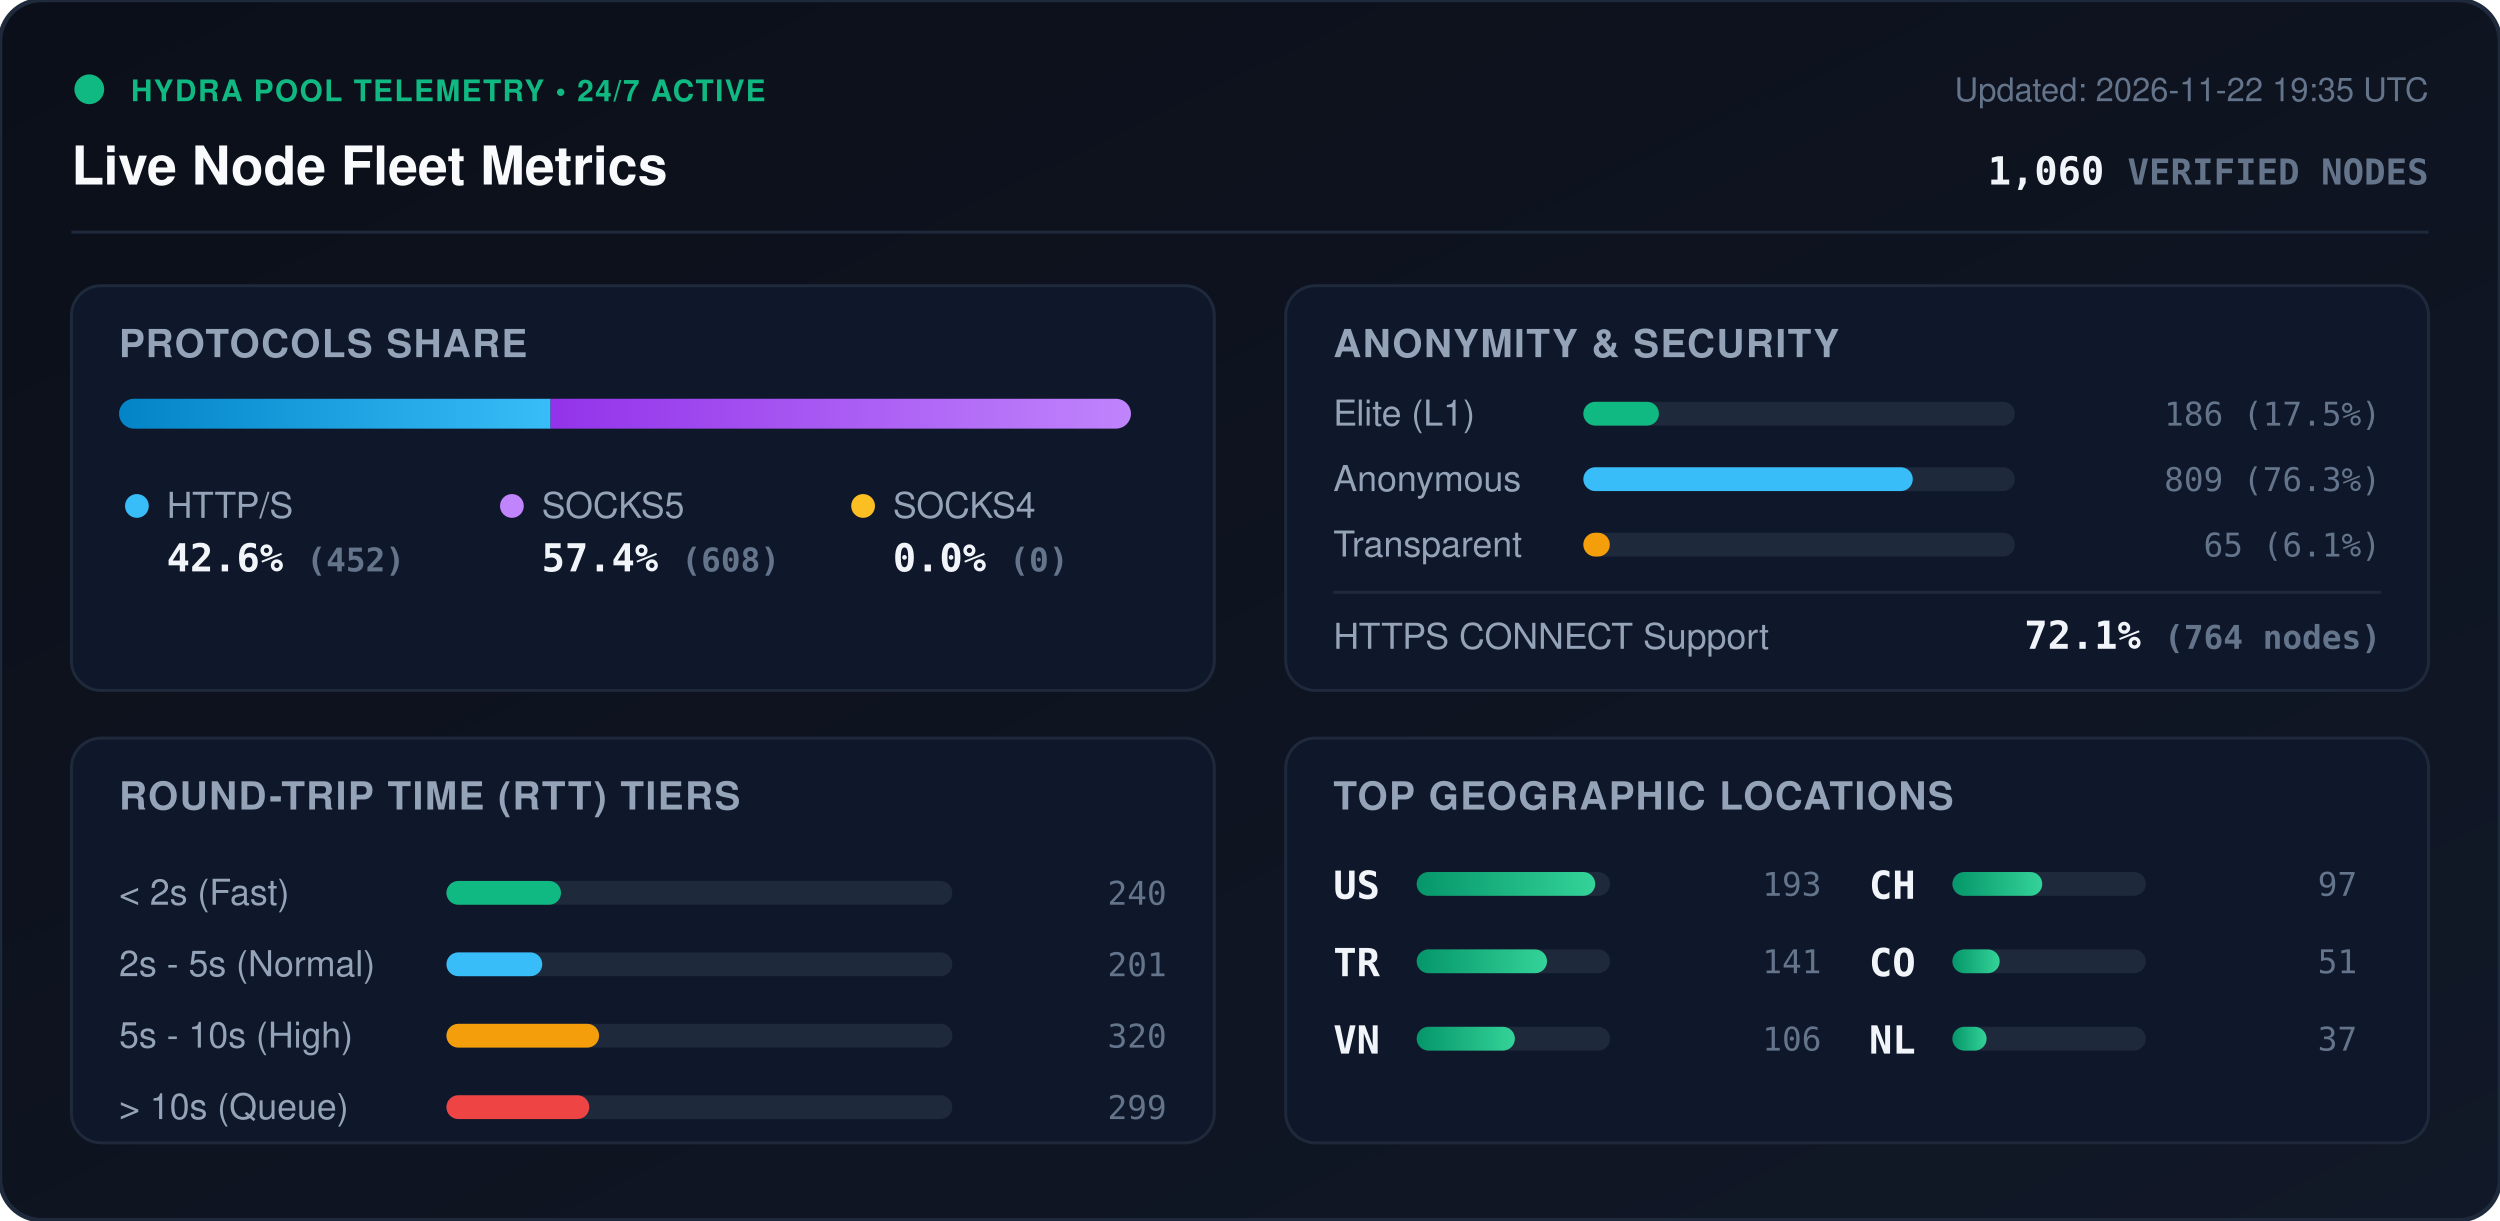
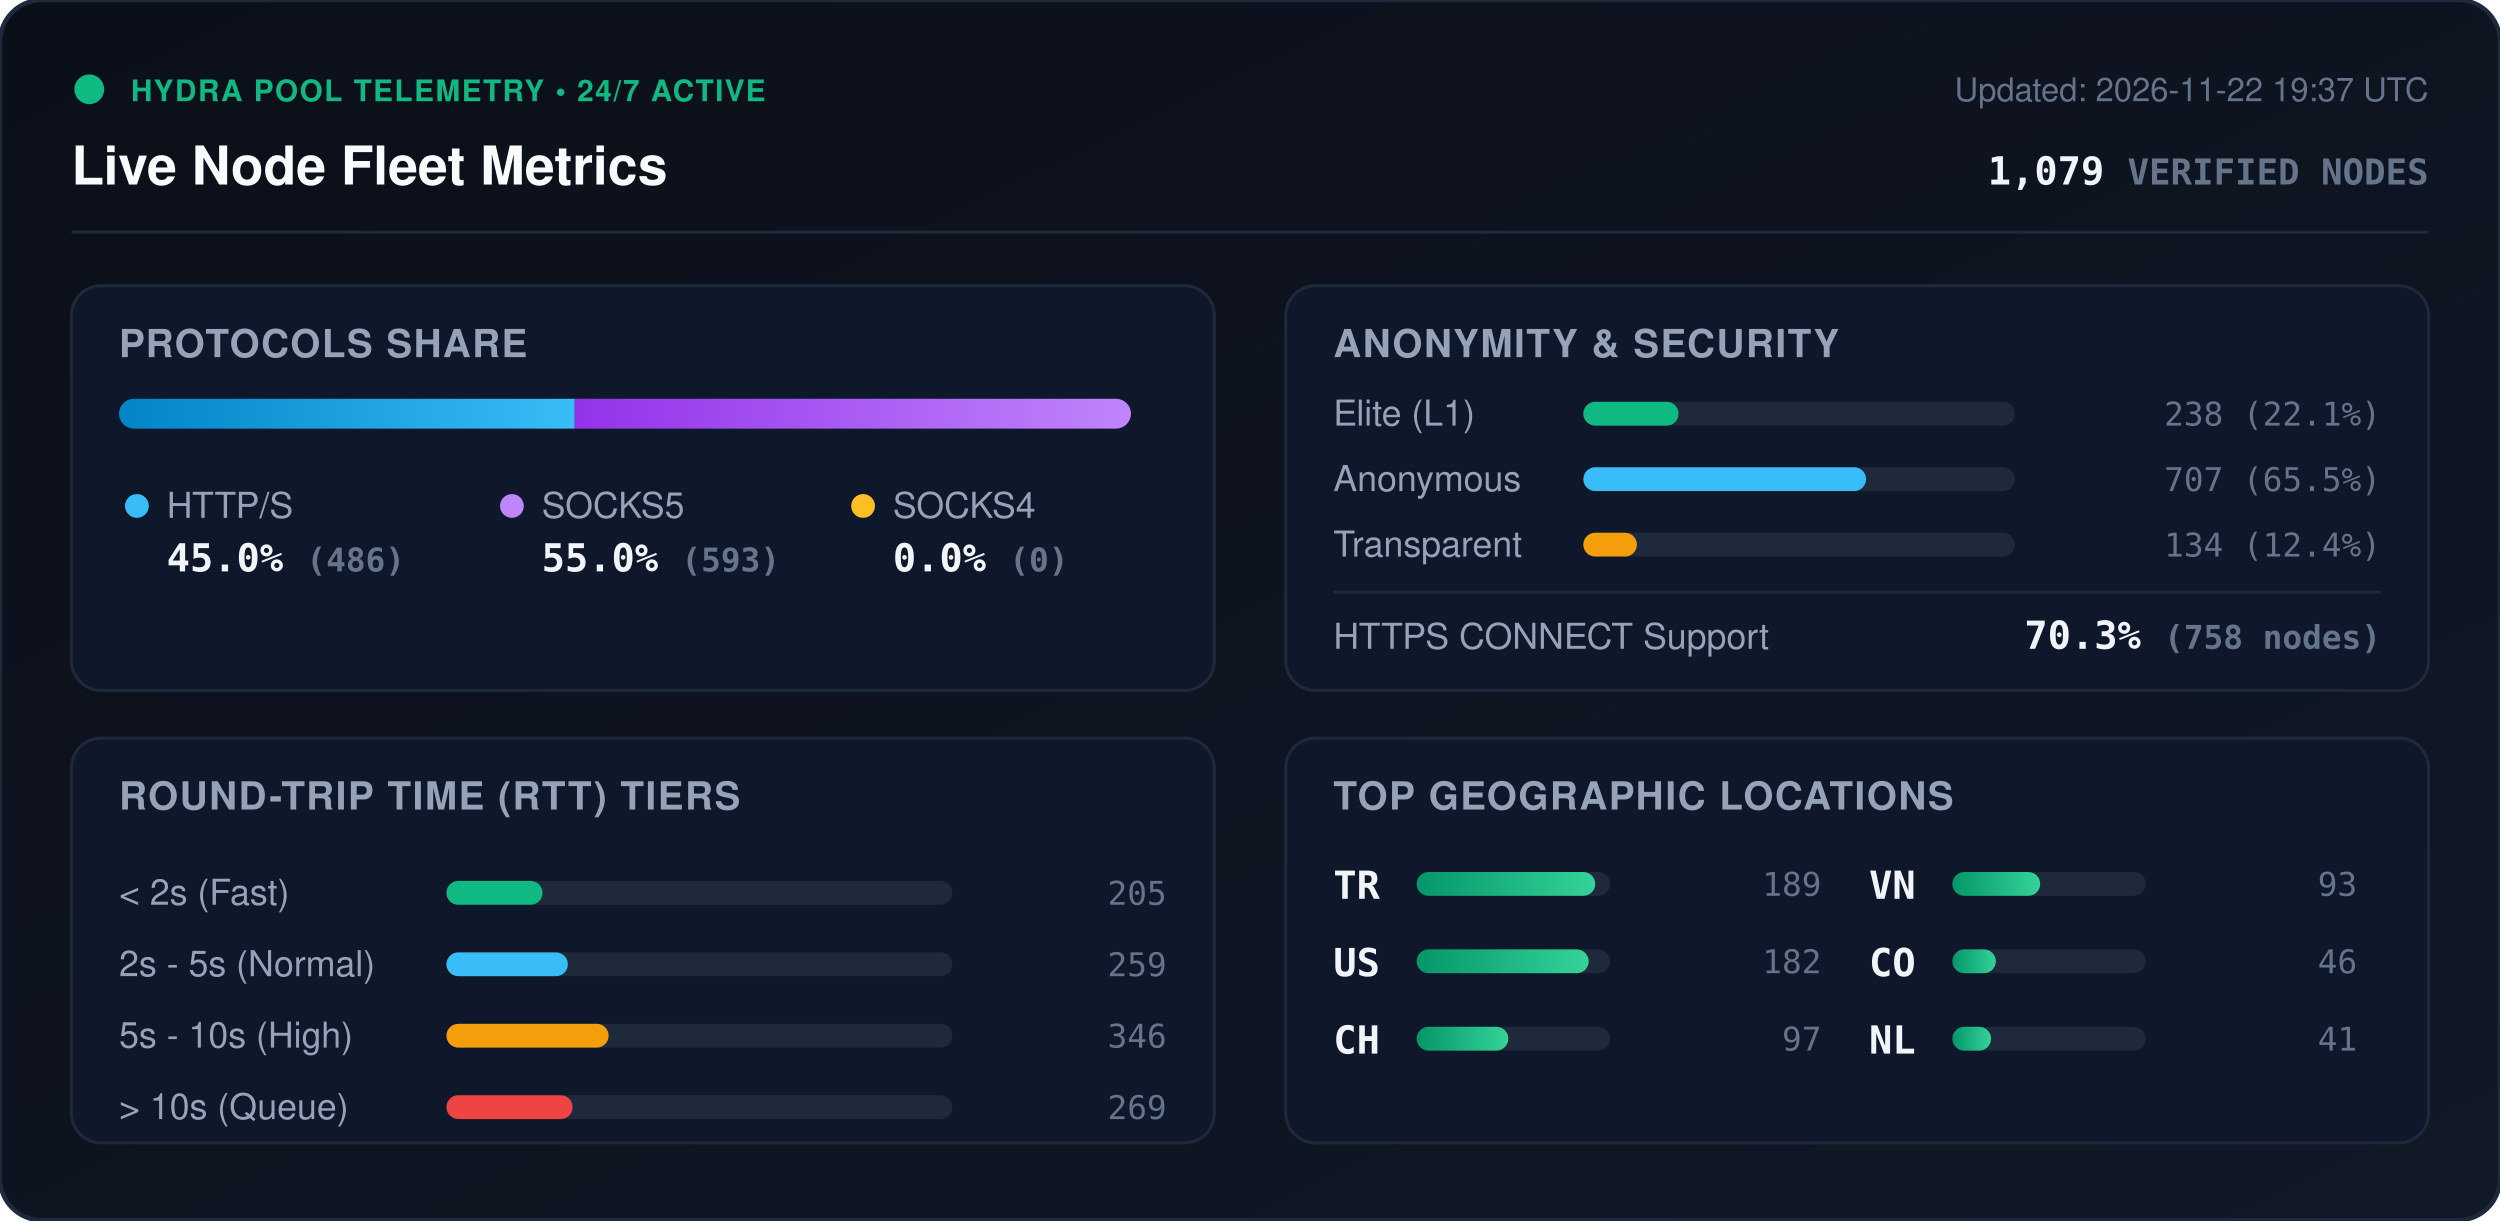
<svg xmlns="http://www.w3.org/2000/svg" viewBox="0 0 840 410" width="840" height="410" style="max-width: 100%; height: auto;">
  <defs>
    <linearGradient id="bg" x1="0%" y1="0%" x2="100%" y2="100%">
      <stop offset="0%" stop-color="#0b0f19" />
      <stop offset="100%" stop-color="#111827" />
    </linearGradient>
    <linearGradient id="bar-http" x1="0%" y1="0%" x2="100%" y2="0%">
      <stop offset="0%" stop-color="#0284c7" />
      <stop offset="100%" stop-color="#38bdf8" />
    </linearGradient>
    <linearGradient id="bar-socks5" x1="0%" y1="0%" x2="100%" y2="0%">
      <stop offset="0%" stop-color="#9333ea" />
      <stop offset="100%" stop-color="#c084fc" />
    </linearGradient>
    <linearGradient id="bar-socks4" x1="0%" y1="0%" x2="100%" y2="0%">
      <stop offset="0%" stop-color="#d97706" />
      <stop offset="100%" stop-color="#fbbf24" />
    </linearGradient>
    <linearGradient id="bar-green" x1="0%" y1="0%" x2="100%" y2="0%">
      <stop offset="0%" stop-color="#059669" />
      <stop offset="100%" stop-color="#34d399" />
    </linearGradient>
    <clipPath id="prog-track-clip">
      <rect width="340.0" height="10" rx="5" />
    </clipPath>
    <style>
      .title { font: 700 18px -apple-system, BlinkMacSystemFont, 'Segoe UI', Helvetica, Arial, sans-serif; fill: #f8fafc; }
      .sub { font: 500 11px -apple-system, BlinkMacSystemFont, 'Segoe UI', Helvetica, Arial, sans-serif; fill: #64748b; }
      .section-hdr { font: 600 13px -apple-system, BlinkMacSystemFont, 'Segoe UI', Helvetica, Arial, sans-serif; fill: #94a3b8; letter-spacing: 0.5px; }
      .metric-val { font: 700 13px -apple-system, BlinkMacSystemFont, 'Segoe UI', Helvetica, Arial, sans-serif; fill: #f1f5f9; }
      .metric-lbl { font: 500 12px -apple-system, BlinkMacSystemFont, 'Segoe UI', Helvetica, Arial, sans-serif; fill: #94a3b8; }
      .badge-txt { font: 700 10px -apple-system, BlinkMacSystemFont, 'Segoe UI', Helvetica, Arial, sans-serif; fill: #10b981; letter-spacing: 0.5px; }
      .mono { font-family: ui-monospace, SFMono-Regular, Menlo, Monaco, Consolas, monospace; }
      .pulse { animation: beacon 2s infinite ease-in-out; }
      @keyframes beacon { 0%, 100% { opacity: 1; } 50% { opacity: 0.35; } }
    </style>
  </defs>
  <rect width="840" height="410" rx="14" fill="url(#bg)" stroke="#1e293b" stroke-width="1.5" />
  <g transform="translate(24, 24)">
    <circle cx="6" cy="6" r="5" fill="#10b981" class="pulse" />
    <text x="20" y="10" class="badge-txt">HYDRA POOL TELEMETRY • 24/7 ACTIVE</text>
    <text x="0" y="38" class="title">Live Node Fleet Metrics</text>
-     <text x="792" y="10" text-anchor="end" class="sub">Updated: 2026-11-22 19:35 UTC</text>
-     <text x="792" y="38" text-anchor="end" class="metric-val mono" fill="#38bdf8">1,060 <tspan font-size="12" fill="#64748b">VERIFIED NODES</tspan>
+     <text x="792" y="10" text-anchor="end" class="sub">Updated: 2026-11-22 19:37 UTC</text>
+     <text x="792" y="38" text-anchor="end" class="metric-val mono" fill="#38bdf8">1,079 <tspan font-size="12" fill="#64748b">VERIFIED NODES</tspan>
    </text>
  </g>
  <line x1="24" y1="78" x2="816" y2="78" stroke="#1e293b" stroke-width="1" />
  <g transform="translate(24, 96)">
    <rect width="384" height="136" rx="10" fill="#0f172a" stroke="#1e293b" />
    <text x="16" y="24" class="section-hdr">PROTOCOLS SHARE</text>
    <g transform="translate(16, 38)">
      <rect width="340.0" height="10" rx="5" fill="#1e293b" />
      <g clip-path="url(#prog-track-clip)">
-         <rect x="0" width="145.0" height="10" fill="url(#bar-http)" />
-         <rect x="145.0" width="195.0" height="10" fill="url(#bar-socks5)" />
+         <rect x="0" width="153.1" height="10" fill="url(#bar-http)" />
+         <rect x="153.1" width="186.9" height="10" fill="url(#bar-socks5)" />
        <rect x="340.0" width="0.0" height="10" fill="url(#bar-socks4)" />
      </g>
    </g>
    <g transform="translate(16, 68)">
      <circle cx="6" cy="6" r="4" fill="#38bdf8" />
      <text x="16" y="10" class="metric-lbl">HTTP/S</text>
-       <text x="16" y="28" class="metric-val mono">42.6% <tspan font-size="11" fill="#64748b">(452)</tspan>
+       <text x="16" y="28" class="metric-val mono">45.0% <tspan font-size="11" fill="#64748b">(486)</tspan>
      </text>
      <circle cx="132" cy="6" r="4" fill="#c084fc" />
      <text x="142" y="10" class="metric-lbl">SOCKS5</text>
-       <text x="142" y="28" class="metric-val mono">57.4% <tspan font-size="11" fill="#64748b">(608)</tspan>
+       <text x="142" y="28" class="metric-val mono">55.0% <tspan font-size="11" fill="#64748b">(593)</tspan>
      </text>
      <circle cx="250" cy="6" r="4" fill="#fbbf24" />
      <text x="260" y="10" class="metric-lbl">SOCKS4</text>
      <text x="260" y="28" class="metric-val mono">0.0% <tspan font-size="11" fill="#64748b">(0)</tspan>
      </text>
    </g>
  </g>
  <g transform="translate(432, 96)">
    <rect width="384" height="136" rx="10" fill="#0f172a" stroke="#1e293b" />
    <text x="16" y="24" class="section-hdr">ANONYMITY &amp; SECURITY</text>
    <text x="16" y="47" class="metric-lbl">Elite (L1)</text>
    <rect x="100" y="39" width="145.0" height="8" rx="4" fill="#1e293b" />
-     <rect x="100" y="39" width="25.4" height="8" rx="4" fill="#10b981" />
-     <text x="368" y="47" text-anchor="end" class="mono sub" fill="#e2e8f0">186 (17.5%)</text>
+     <rect x="100" y="39" width="32.0" height="8" rx="4" fill="#10b981" />
+     <text x="368" y="47" text-anchor="end" class="mono sub" fill="#e2e8f0">238 (22.1%)</text>
    <text x="16" y="69" class="metric-lbl">Anonymous</text>
    <rect x="100" y="61" width="145.0" height="8" rx="4" fill="#1e293b" />
-     <rect x="100" y="61" width="110.7" height="8" rx="4" fill="#38bdf8" />
-     <text x="368" y="69" text-anchor="end" class="mono sub" fill="#e2e8f0">809 (76.3%)</text>
+     <rect x="100" y="61" width="95.0" height="8" rx="4" fill="#38bdf8" />
+     <text x="368" y="69" text-anchor="end" class="mono sub" fill="#e2e8f0">707 (65.5%)</text>
    <text x="16" y="91" class="metric-lbl">Transparent</text>
    <rect x="100" y="83" width="145.0" height="8" rx="4" fill="#1e293b" />
-     <rect x="100" y="83" width="8.9" height="8" rx="4" fill="#f59e0b" />
-     <text x="368" y="91" text-anchor="end" class="mono sub" fill="#e2e8f0">65 (6.1%)</text>
+     <rect x="100" y="83" width="18.0" height="8" rx="4" fill="#f59e0b" />
+     <text x="368" y="91" text-anchor="end" class="mono sub" fill="#e2e8f0">134 (12.4%)</text>
    <line x1="16" y1="103" x2="368" y2="103" stroke="#1e293b" stroke-width="1" />
    <text x="16" y="122" class="metric-lbl">HTTPS CONNECT Support</text>
-     <text x="368" y="122" text-anchor="end" class="metric-val mono" fill="#34d399">72.1% <tspan font-size="11" fill="#64748b">(764 nodes)</tspan>
+     <text x="368" y="122" text-anchor="end" class="metric-val mono" fill="#34d399">70.3% <tspan font-size="11" fill="#64748b">(758 nodes)</tspan>
    </text>
  </g>
  <g transform="translate(24, 248)">
    <rect width="384" height="136" rx="10" fill="#0f172a" stroke="#1e293b" />
    <text x="16" y="24" class="section-hdr">ROUND-TRIP TIME (RTT) TIERS</text>
    <g transform="translate(16, 42)">
      <text x="0" y="14" class="metric-lbl">&lt; 2s (Fast)</text>
      <rect x="110" y="6" width="170" height="8" rx="4" fill="#1e293b" />
-       <rect x="110" y="6" width="38.5" height="8" rx="4" fill="#10b981" />
-       <text x="352" y="14" text-anchor="end" class="mono sub">240</text>
+       <rect x="110" y="6" width="32.3" height="8" rx="4" fill="#10b981" />
+       <text x="352" y="14" text-anchor="end" class="mono sub">205</text>
      <text x="0" y="38" class="metric-lbl">2s - 5s (Normal)</text>
      <rect x="110" y="30" width="170" height="8" rx="4" fill="#1e293b" />
-       <rect x="110" y="30" width="32.2" height="8" rx="4" fill="#38bdf8" />
-       <text x="352" y="38" text-anchor="end" class="mono sub">201</text>
+       <rect x="110" y="30" width="40.8" height="8" rx="4" fill="#38bdf8" />
+       <text x="352" y="38" text-anchor="end" class="mono sub">259</text>
      <text x="0" y="62" class="metric-lbl">5s - 10s (High)</text>
      <rect x="110" y="54" width="170" height="8" rx="4" fill="#1e293b" />
-       <rect x="110" y="54" width="51.3" height="8" rx="4" fill="#f59e0b" />
-       <text x="352" y="62" text-anchor="end" class="mono sub">320</text>
+       <rect x="110" y="54" width="54.5" height="8" rx="4" fill="#f59e0b" />
+       <text x="352" y="62" text-anchor="end" class="mono sub">346</text>
      <text x="0" y="86" class="metric-lbl">&gt; 10s (Queue)</text>
      <rect x="110" y="78" width="170" height="8" rx="4" fill="#1e293b" />
-       <rect x="110" y="78" width="48.0" height="8" rx="4" fill="#ef4444" />
-       <text x="352" y="86" text-anchor="end" class="mono sub">299</text>
+       <rect x="110" y="78" width="42.4" height="8" rx="4" fill="#ef4444" />
+       <text x="352" y="86" text-anchor="end" class="mono sub">269</text>
    </g>
  </g>
  <g transform="translate(432, 248)">
    <rect width="384" height="136" rx="10" fill="#0f172a" stroke="#1e293b" />
    <text x="16" y="24" class="section-hdr">TOP GEOGRAPHIC LOCATIONS</text>
    <g transform="translate(16, 42)">
      <g transform="translate(0, 0)">
+         <text x="0" y="12" class="mono metric-val" font-size="12">TR</text>
+         <rect x="28" y="3" width="65" height="8" rx="4" fill="#1e293b" />
+         <rect x="28" y="3" width="60.0" height="8" rx="4" fill="url(#bar-green)" />
+         <text x="164" y="11" text-anchor="end" class="mono sub">189</text>
+       </g>
+       <g transform="translate(0, 26)">
        <text x="0" y="12" class="mono metric-val" font-size="12">US</text>
        <rect x="28" y="3" width="65" height="8" rx="4" fill="#1e293b" />
-         <rect x="28" y="3" width="60.0" height="8" rx="4" fill="url(#bar-green)" />
-         <text x="164" y="11" text-anchor="end" class="mono sub">193</text>
-       </g>
-       <g transform="translate(0, 26)">
-         <text x="0" y="12" class="mono metric-val" font-size="12">TR</text>
-         <rect x="28" y="3" width="65" height="8" rx="4" fill="#1e293b" />
-         <rect x="28" y="3" width="43.8" height="8" rx="4" fill="url(#bar-green)" />
-         <text x="164" y="11" text-anchor="end" class="mono sub">141</text>
+         <rect x="28" y="3" width="57.8" height="8" rx="4" fill="url(#bar-green)" />
+         <text x="164" y="11" text-anchor="end" class="mono sub">182</text>
      </g>
      <g transform="translate(0, 52)">
+         <text x="0" y="12" class="mono metric-val" font-size="12">CH</text>
+         <rect x="28" y="3" width="65" height="8" rx="4" fill="#1e293b" />
+         <rect x="28" y="3" width="30.8" height="8" rx="4" fill="url(#bar-green)" />
+         <text x="164" y="11" text-anchor="end" class="mono sub">97</text>
+       </g>
+       <g transform="translate(180, 0)">
        <text x="0" y="12" class="mono metric-val" font-size="12">VN</text>
        <rect x="28" y="3" width="65" height="8" rx="4" fill="#1e293b" />
-         <rect x="28" y="3" width="33.0" height="8" rx="4" fill="url(#bar-green)" />
-         <text x="164" y="11" text-anchor="end" class="mono sub">106</text>
-       </g>
-       <g transform="translate(180, 0)">
-         <text x="0" y="12" class="mono metric-val" font-size="12">CH</text>
-         <rect x="28" y="3" width="65" height="8" rx="4" fill="#1e293b" />
-         <rect x="28" y="3" width="30.2" height="8" rx="4" fill="url(#bar-green)" />
-         <text x="164" y="11" text-anchor="end" class="mono sub">97</text>
+         <rect x="28" y="3" width="29.5" height="8" rx="4" fill="url(#bar-green)" />
+         <text x="164" y="11" text-anchor="end" class="mono sub">93</text>
      </g>
      <g transform="translate(180, 26)">
        <text x="0" y="12" class="mono metric-val" font-size="12">CO</text>
        <rect x="28" y="3" width="65" height="8" rx="4" fill="#1e293b" />
-         <rect x="28" y="3" width="15.9" height="8" rx="4" fill="url(#bar-green)" />
-         <text x="164" y="11" text-anchor="end" class="mono sub">51</text>
+         <rect x="28" y="3" width="14.6" height="8" rx="4" fill="url(#bar-green)" />
+         <text x="164" y="11" text-anchor="end" class="mono sub">46</text>
      </g>
      <g transform="translate(180, 52)">
        <text x="0" y="12" class="mono metric-val" font-size="12">NL</text>
        <rect x="28" y="3" width="65" height="8" rx="4" fill="#1e293b" />
-         <rect x="28" y="3" width="11.5" height="8" rx="4" fill="url(#bar-green)" />
-         <text x="164" y="11" text-anchor="end" class="mono sub">37</text>
+         <rect x="28" y="3" width="13.0" height="8" rx="4" fill="url(#bar-green)" />
+         <text x="164" y="11" text-anchor="end" class="mono sub">41</text>
      </g>
    </g>
  </g>
</svg>
